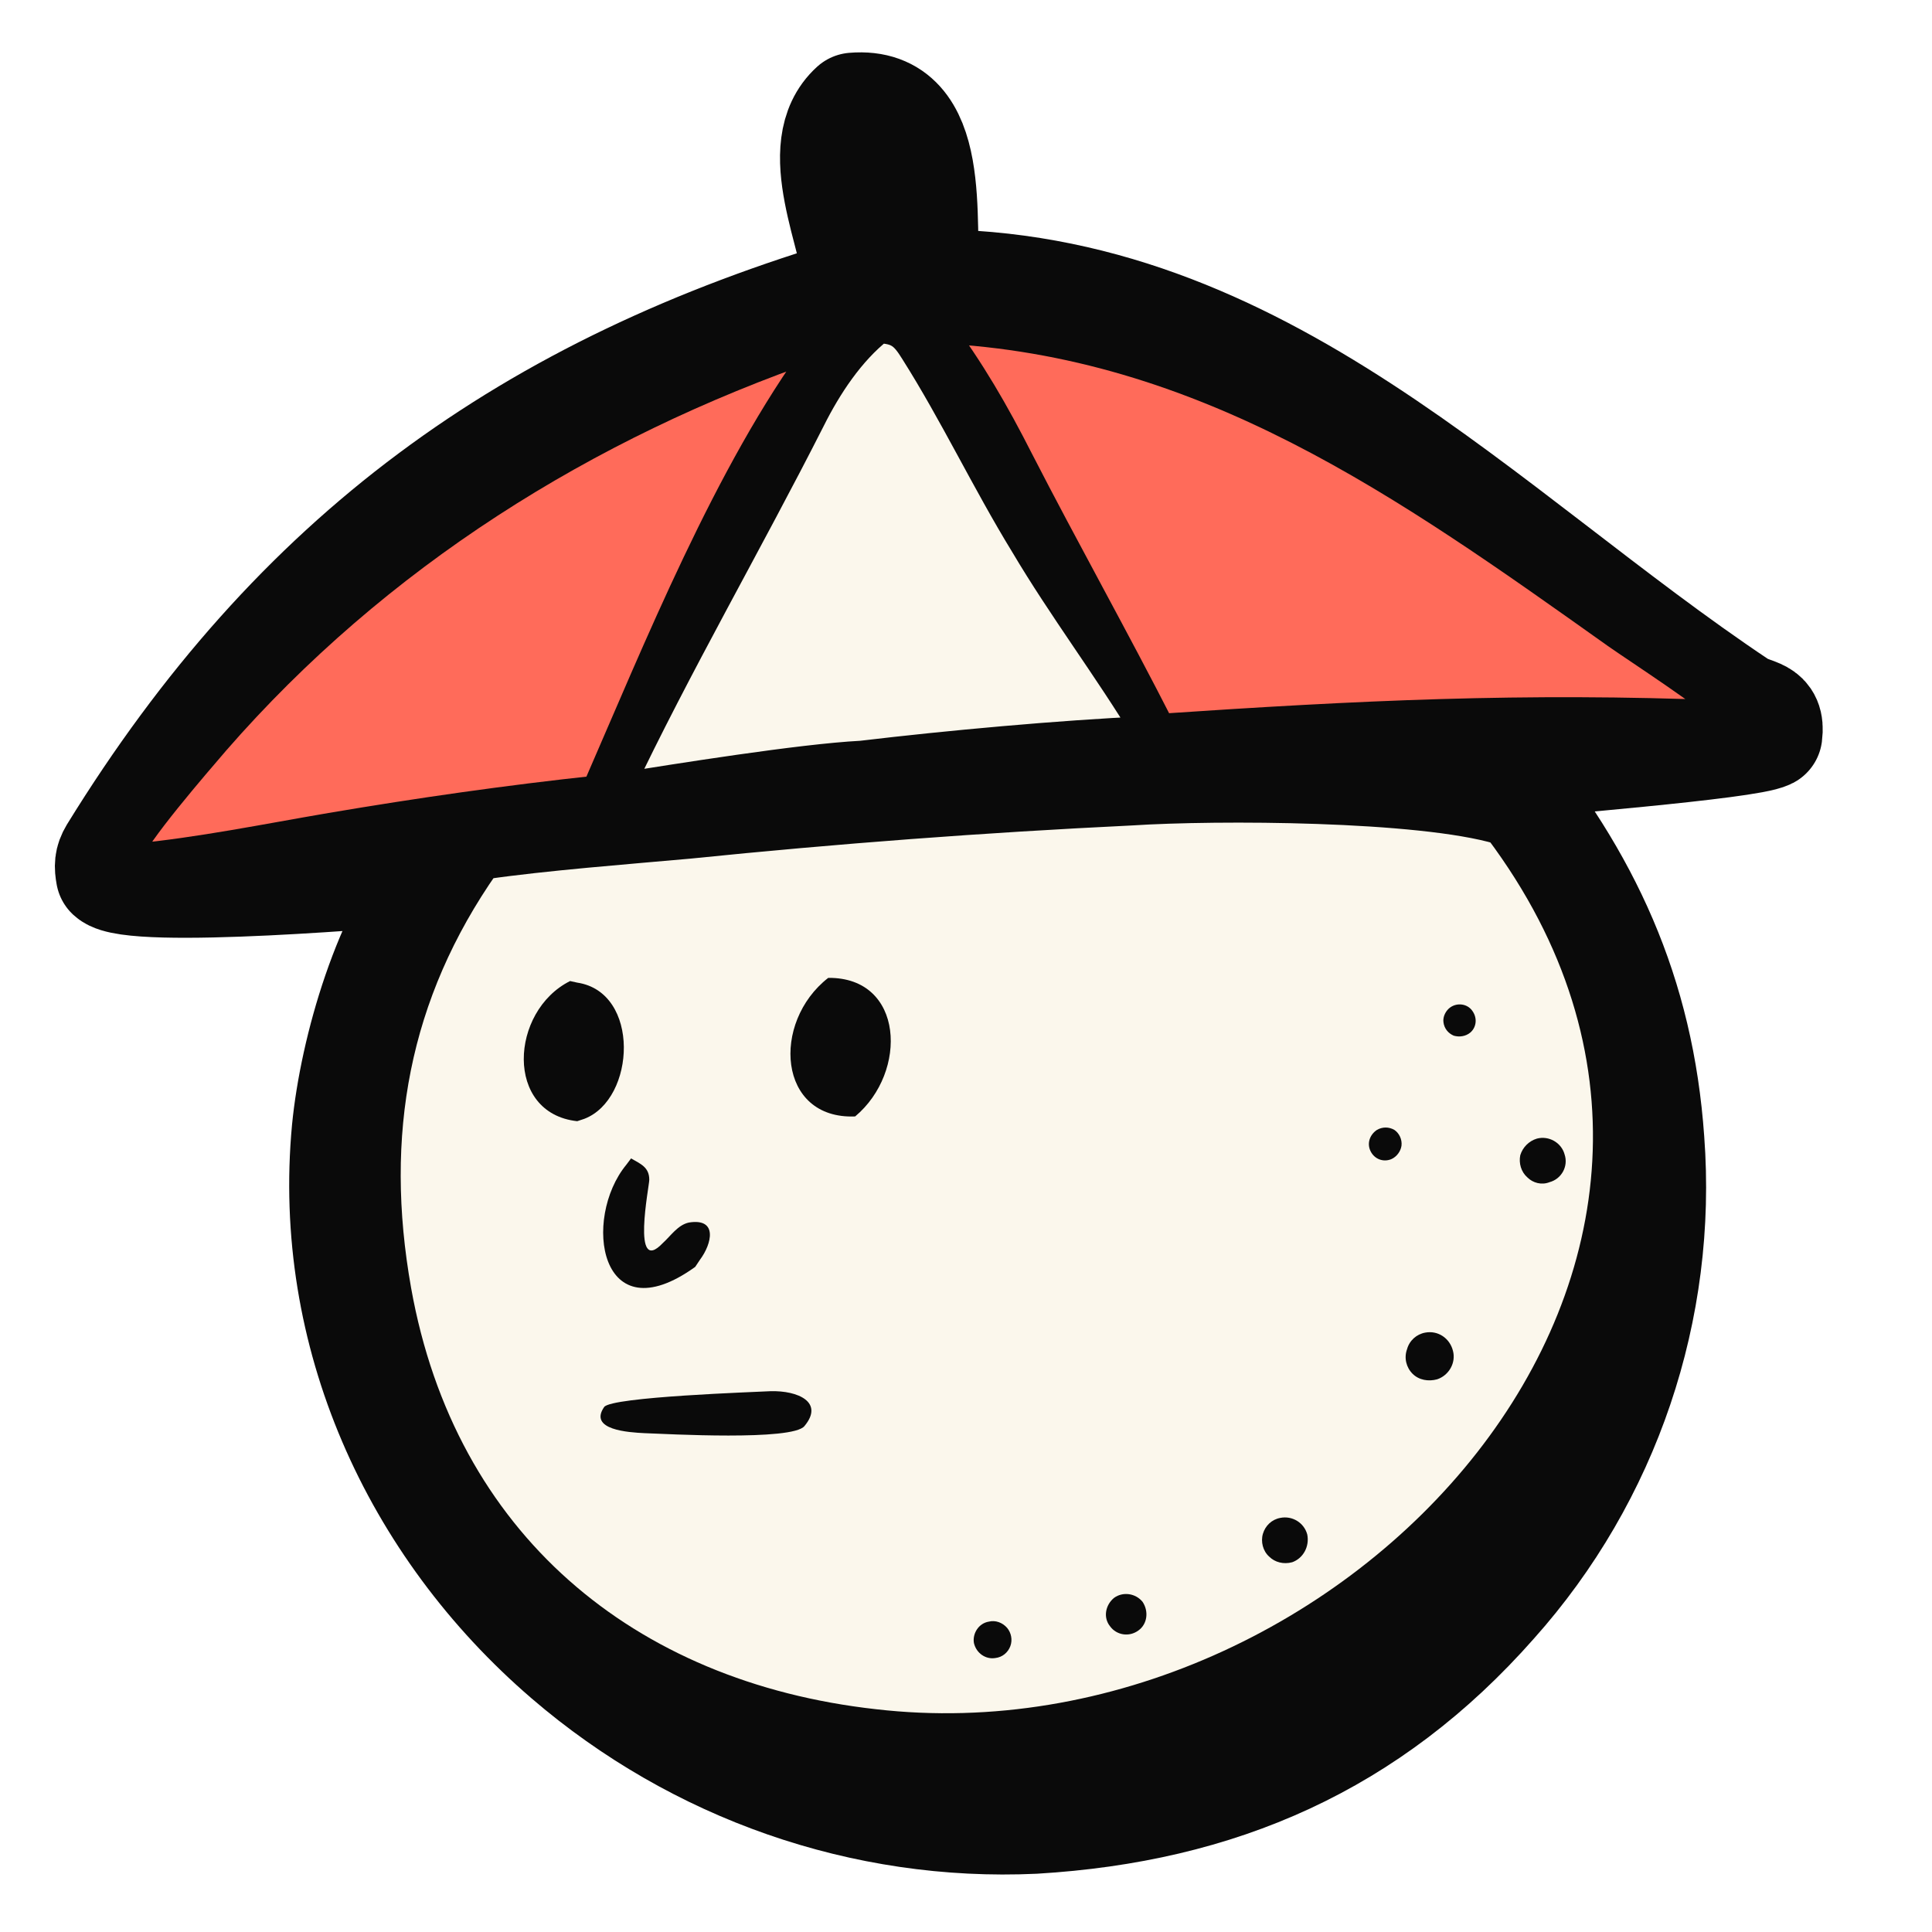
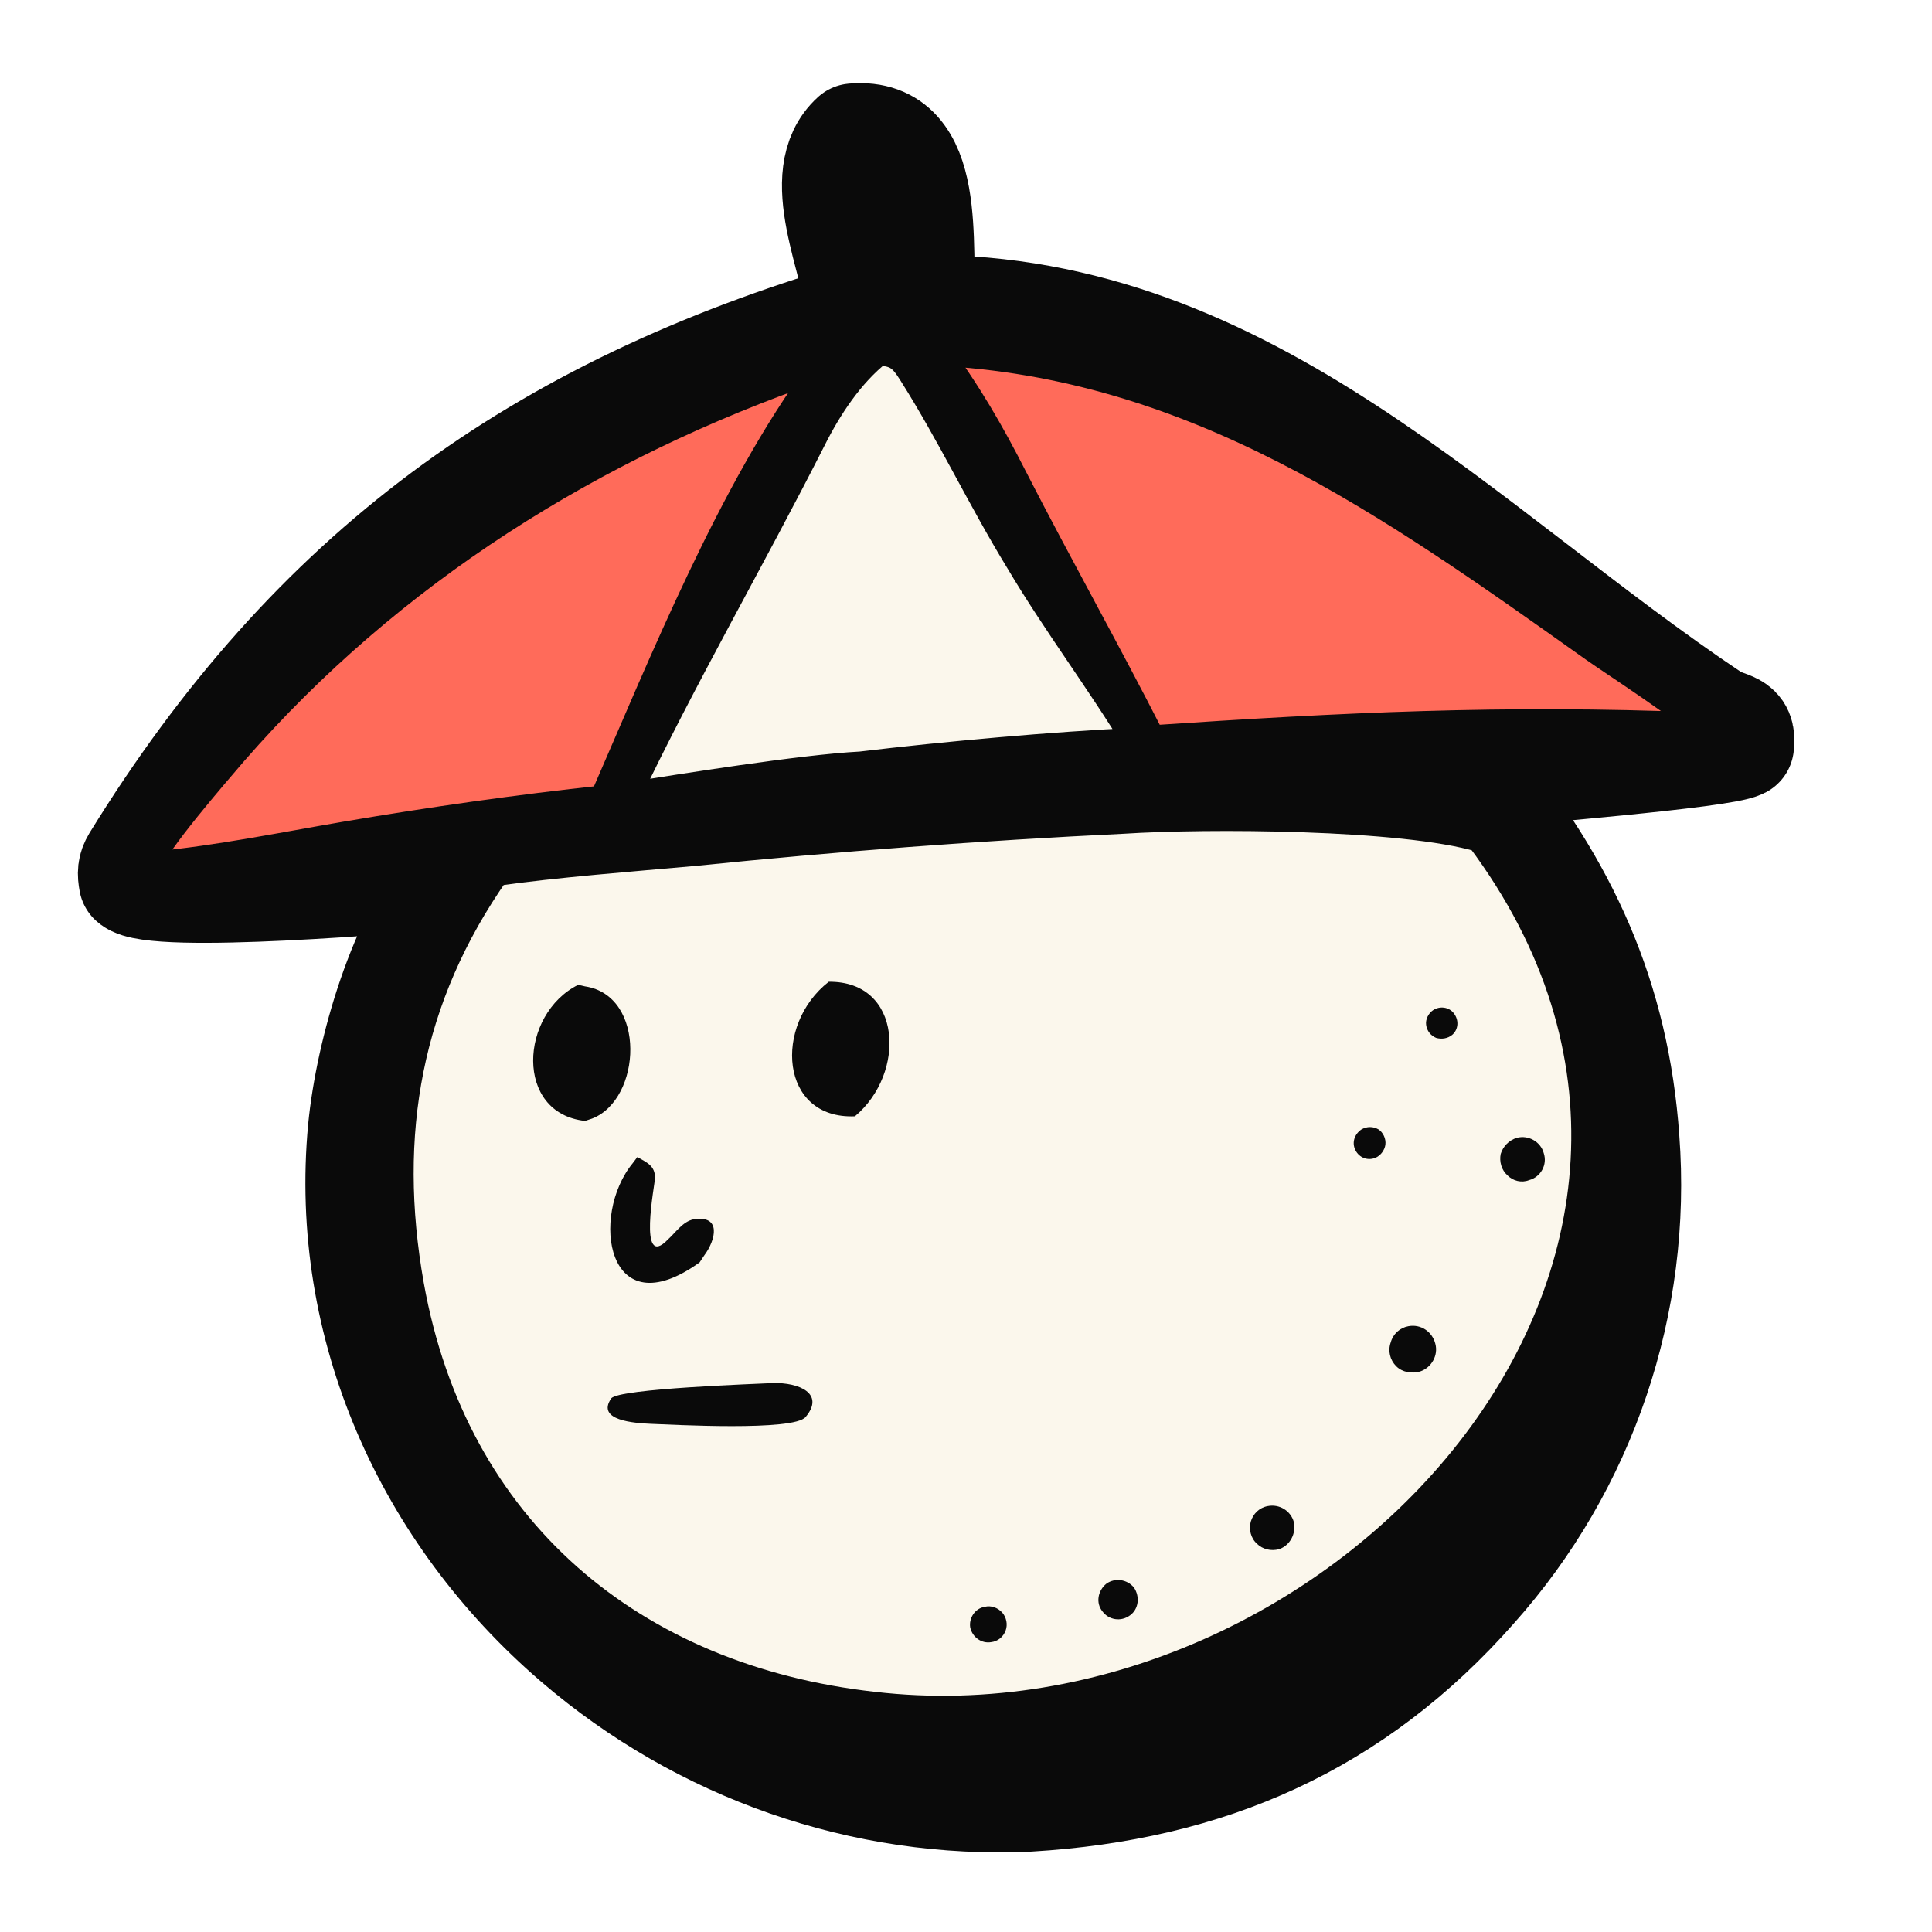
- <svg xmlns="http://www.w3.org/2000/svg" viewBox="38 388 244 244">
+ <svg xmlns="http://www.w3.org/2000/svg" viewBox="34.8 383.8 251.3 251.3">
  <g data-outlined="1" fill="#0a0a0a" stroke="#0a0a0a" stroke-width="13.7" stroke-linejoin="round">
    <path d="M145.8 401.5C156.5 400.6 154.2 416 154.9 423.8C197.3 423.6 225.1 455.3 257.6 477C259.6 478.3 261.7 477.7 261.3 480.8C258.8 482.1 231.9 484.2 226.7 484.8C238.4 499 245.1 513.5 246.4 532C248 553.3 240.9 574.4 226.6 590.4C211 608.1 192 616.4 168.6 617.8C147.1 618.8 126 611.4 109.6 597.3C90.3 580.7 79.3 556.3 81.7 530.7C82.7 520.5 87 505.6 93.9 497.7C87.6 498.3 54.7 501.1 51.9 498.5C51.7 497.4 51.7 496.7 52.3 495.7C75.4 458.2 104.8 437 146.6 424.7C145.9 417.5 140.2 406.6 145.8 401.5Z" />
    <path d="M180.9 490.3C191.7 489.6 217.3 489.7 227.4 492.7C268.9 548.1 208.7 612.8 148.4 605.8C117 602.3 93.7 582.9 88 551C84.5 531.3 87.7 513.5 99.2 497.1C106.8 496 117.2 495.2 125 494.5C143.6 492.6 162.2 491.2 180.9 490.3Z" />
    <path d="M142.6 511.5C152.2 511.4 152.7 523.4 146 529C136.2 529.4 135.4 517.1 142.6 511.5Z" />
    <path d="M110 511.9L110.9 512.1C118.9 513.3 118.3 526.8 111.8 529.3L110.9 529.6C101.7 528.6 102.4 515.7 110 511.9Z" />
    <path d="M135.3 563.7C138.8 563.6 142.1 565.1 139.6 568.1C138.1 570 122.2 569.1 119.4 569C117.4 568.9 112.3 568.6 114.3 565.7C115.2 564.4 133.6 563.8 135.3 563.7Z" />
    <path d="M117.7 534.3C118.9 535 120 535.4 120 537C120 537.8 117.7 549.2 121.7 545C122.7 544.1 123.6 542.7 125 542.4C128.7 541.8 127.9 545.1 126.4 547.1L125.8 548C113.7 556.7 111.5 541.9 117.1 535.1L117.7 534.3Z" />
    <path d="M156.4 429.4C190.3 431 215.6 449.1 242.2 468C244.6 469.7 255.1 476.5 256.3 478.2L255.6 478.4C230.3 477.4 209.7 478.4 184.5 480.1C178.7 468.7 172.4 457.5 166.6 446.2C163.5 440.1 160.5 434.9 156.4 429.4Z" />
    <path d="M141.1 431.5L141.5 431.6L141.6 432.2C130.1 447.8 121.2 470 113.4 487.9C102.2 489.1 91 490.7 79.8 492.6C71.6 494 63.3 495.7 55 496.5C54.4 496.4 54.7 496.5 54 496C54.8 493.4 62.7 484.3 65.1 481.5C85.5 458.1 111.8 441.6 141.1 431.5Z" />
    <path d="M149 429.4C151.5 429.5 152.3 430.2 153.6 432.3C158.6 440.2 162.6 448.7 167.5 456.7C172.3 464.8 178 472.3 182.9 480.4C171.9 480.9 157.7 482.2 146.8 483.5C139.1 483.9 123.6 486.4 116 487.6C123.4 472 132.5 456.3 140.3 440.9C142.4 436.7 145.3 432.3 149 429.4Z" />
  </g>
  <path fill="#0a0a0a" d="M145.8 401.5C156.5 400.6 154.2 416 154.9 423.8C197.3 423.6 225.1 455.3 257.6 477C259.6 478.3 261.7 477.7 261.3 480.8C258.8 482.1 231.9 484.2 226.7 484.8C238.4 499 245.1 513.5 246.4 532C248 553.3 240.9 574.4 226.6 590.4C211 608.1 192 616.4 168.6 617.8C147.1 618.8 126 611.4 109.6 597.3C90.3 580.7 79.3 556.3 81.7 530.7C82.7 520.5 87 505.6 93.9 497.7C87.6 498.3 54.7 501.1 51.9 498.5C51.7 497.4 51.7 496.7 52.3 495.7C75.4 458.2 104.8 437 146.6 424.7C145.9 417.5 140.2 406.6 145.8 401.5Z" />
  <path stroke="#0a0a0a" stroke-width="3.9" stroke-linejoin="round" fill="#fbf7ec" d="M180.9 490.3C191.7 489.6 217.3 489.7 227.4 492.7C268.9 548.1 208.7 612.8 148.4 605.8C117 602.3 93.7 582.9 88 551C84.5 531.3 87.7 513.5 99.2 497.1C106.8 496 117.2 495.2 125 494.5C143.6 492.6 162.2 491.2 180.9 490.3Z" />
  <path fill="#0a0a0a" d="M142.6 511.5C152.2 511.4 152.7 523.4 146 529C136.2 529.4 135.4 517.1 142.6 511.5Z" />
  <path fill="#0a0a0a" d="M110 511.9L110.9 512.1C118.9 513.3 118.3 526.8 111.8 529.3L110.9 529.6C101.7 528.6 102.4 515.7 110 511.9Z" />
  <path fill="#0a0a0a" d="M135.3 563.7C138.8 563.6 142.1 565.1 139.6 568.1C138.1 570 122.2 569.1 119.4 569C117.4 568.9 112.3 568.6 114.3 565.7C115.2 564.4 133.6 563.8 135.3 563.7Z" />
  <path fill="#0a0a0a" d="M117.7 534.3C118.9 535 120 535.4 120 537C120 537.8 117.7 549.2 121.7 545C122.7 544.1 123.6 542.7 125 542.4C128.7 541.8 127.9 545.1 126.4 547.1L125.8 548C113.7 556.7 111.5 541.9 117.1 535.1L117.7 534.3Z" />
  <path fill="#0a0a0a" d="M218 556.3C219.6 556 221.1 557 221.5 558.6C221.9 560.1 221 561.7 219.5 562.2C218.4 562.5 217.2 562.3 216.4 561.5C215.6 560.7 215.3 559.5 215.7 558.4C216 557.3 216.9 556.5 218 556.3Z" />
  <path fill="#0a0a0a" d="M232.1 531.8C233.6 531.4 235.2 532.3 235.6 533.8C236.1 535.3 235.2 536.9 233.7 537.3C232.7 537.7 231.6 537.4 230.9 536.7C230.1 536 229.8 534.9 230 533.9C230.3 532.9 231.1 532.1 232.1 531.8Z" />
  <path fill="#0a0a0a" d="M199.7 579.7C201.2 579.4 202.7 580.3 203.1 581.8C203.4 583.3 202.6 584.8 201.2 585.3C200.1 585.6 199 585.3 198.3 584.6C197.5 583.9 197.2 582.7 197.5 581.7C197.8 580.7 198.6 579.9 199.7 579.7Z" />
  <path fill="#0a0a0a" d="M178.7 589.8C179.8 589 181.4 589.2 182.3 590.3C183.1 591.5 182.9 593.1 181.8 593.9C180.6 594.8 179 594.5 178.2 593.4C177.3 592.3 177.6 590.7 178.7 589.8Z" />
  <path fill="#0a0a0a" d="M162.9 592.8C163.7 592.6 164.6 592.9 165.2 593.6C165.7 594.2 165.9 595.1 165.6 595.9C165.3 596.7 164.6 597.3 163.7 597.4C162.5 597.6 161.3 596.8 161 595.5C160.8 594.3 161.6 593 162.9 592.8Z" />
  <path fill="#0a0a0a" d="M211.9 530.7C212.6 530.3 213.4 530.3 214.1 530.7C214.7 531.1 215.1 531.9 215 532.7C214.9 533.4 214.4 534.1 213.7 534.4C212.7 534.8 211.6 534.4 211.1 533.4C210.6 532.4 211 531.3 211.9 530.7Z" />
  <path fill="#0a0a0a" d="M221.2 515.2C222.1 514.6 223.3 514.8 223.9 515.6C224.6 516.5 224.5 517.7 223.7 518.4C223.1 518.9 222.3 519 221.6 518.8C220.9 518.5 220.4 517.9 220.3 517.1C220.2 516.4 220.6 515.6 221.2 515.2Z" />
  <path stroke="#0a0a0a" stroke-width="3.9" stroke-linejoin="round" fill="#ff6b5a" d="M156.4 429.4C190.3 431 215.6 449.1 242.2 468C244.6 469.7 255.1 476.5 256.3 478.2L255.6 478.4C230.3 477.4 209.7 478.4 184.5 480.1C178.7 468.7 172.4 457.5 166.6 446.2C163.5 440.1 160.5 434.9 156.4 429.4Z" />
  <path stroke="#0a0a0a" stroke-width="3.9" stroke-linejoin="round" fill="#ff6b5a" d="M141.1 431.5L141.5 431.6L141.6 432.2C130.1 447.8 121.2 470 113.4 487.9C102.2 489.1 91 490.7 79.8 492.6C71.6 494 63.3 495.7 55 496.5C54.4 496.4 54.7 496.5 54 496C54.8 493.4 62.7 484.3 65.1 481.5C85.5 458.1 111.8 441.6 141.1 431.5Z" />
  <path stroke="#0a0a0a" stroke-width="3.9" stroke-linejoin="round" fill="#fbf7ec" d="M149 429.4C151.5 429.5 152.3 430.2 153.6 432.3C158.6 440.2 162.6 448.7 167.5 456.7C172.3 464.8 178 472.3 182.9 480.4C171.9 480.9 157.7 482.2 146.8 483.5C139.1 483.9 123.6 486.4 116 487.6C123.4 472 132.5 456.3 140.3 440.9C142.4 436.7 145.3 432.3 149 429.4Z" />
</svg>
